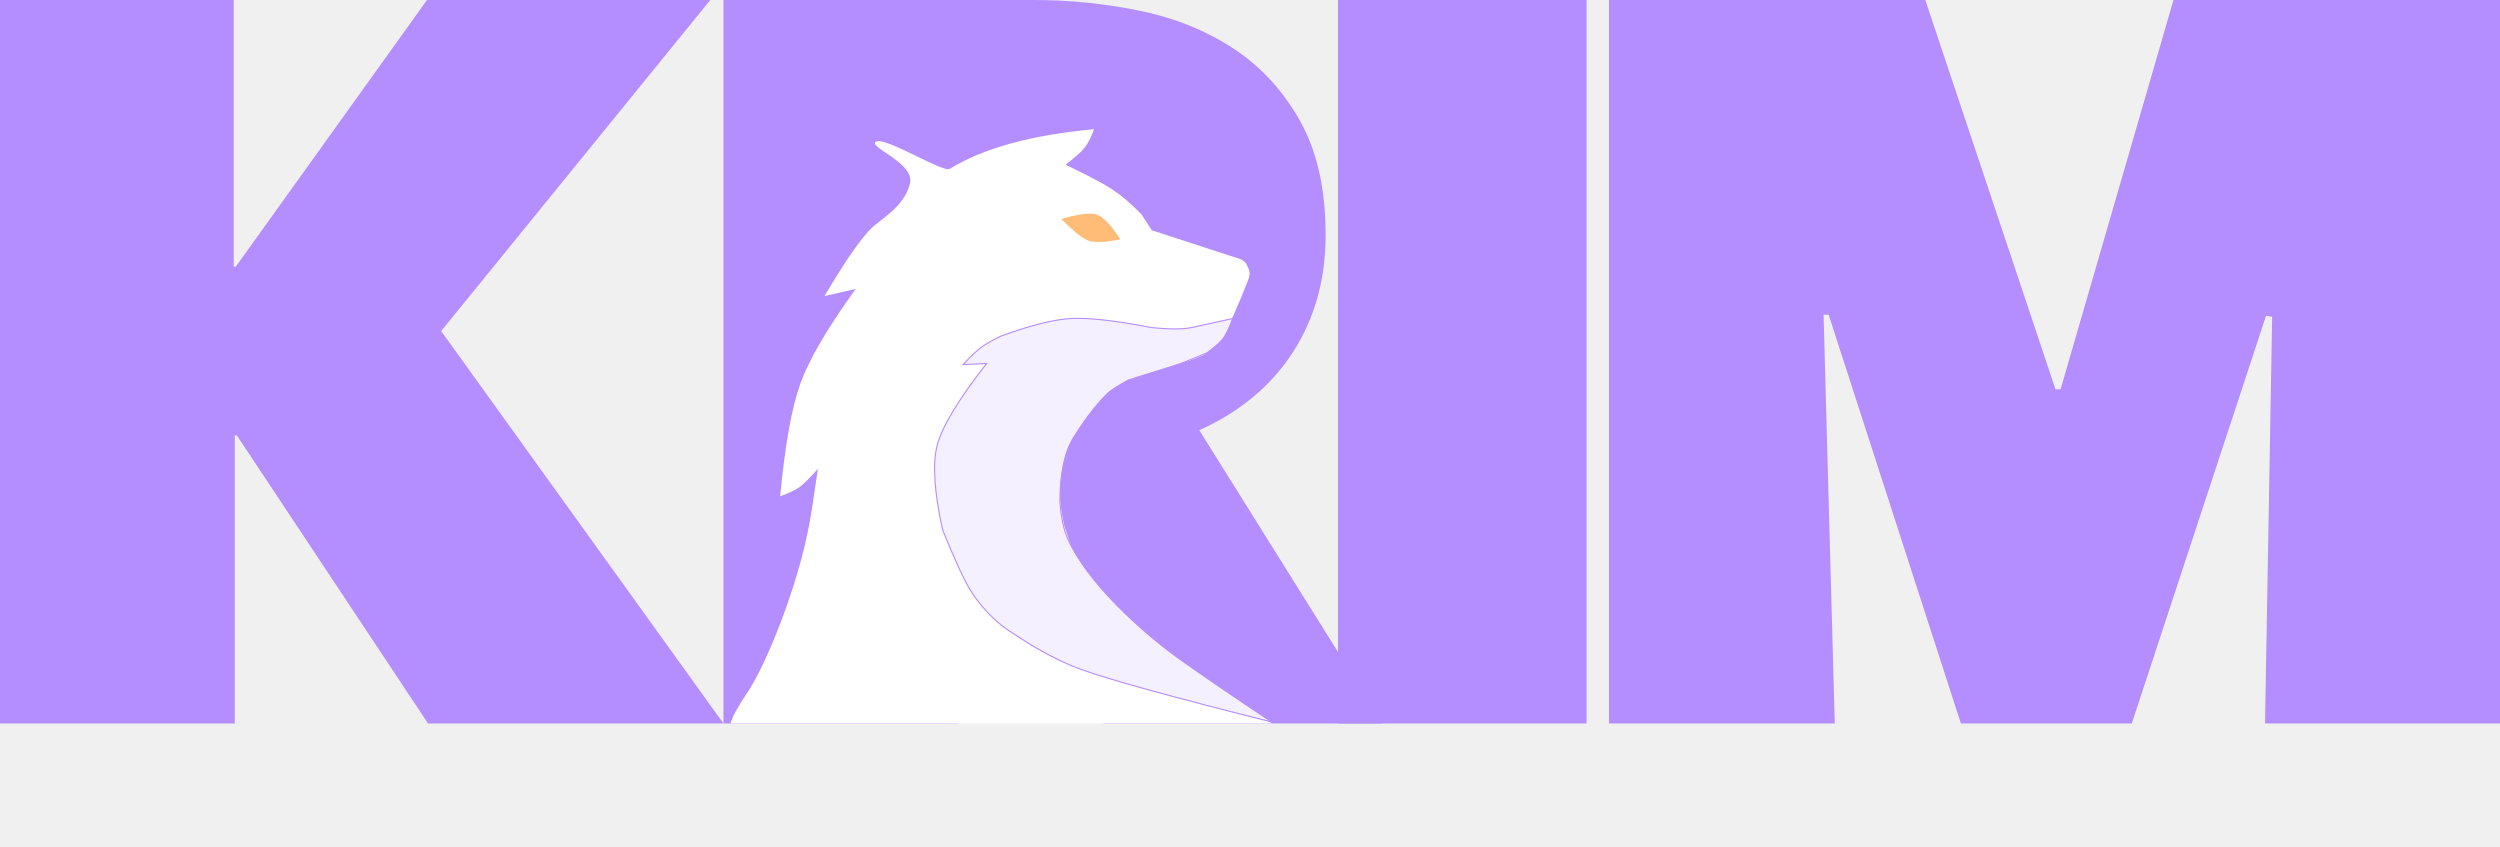
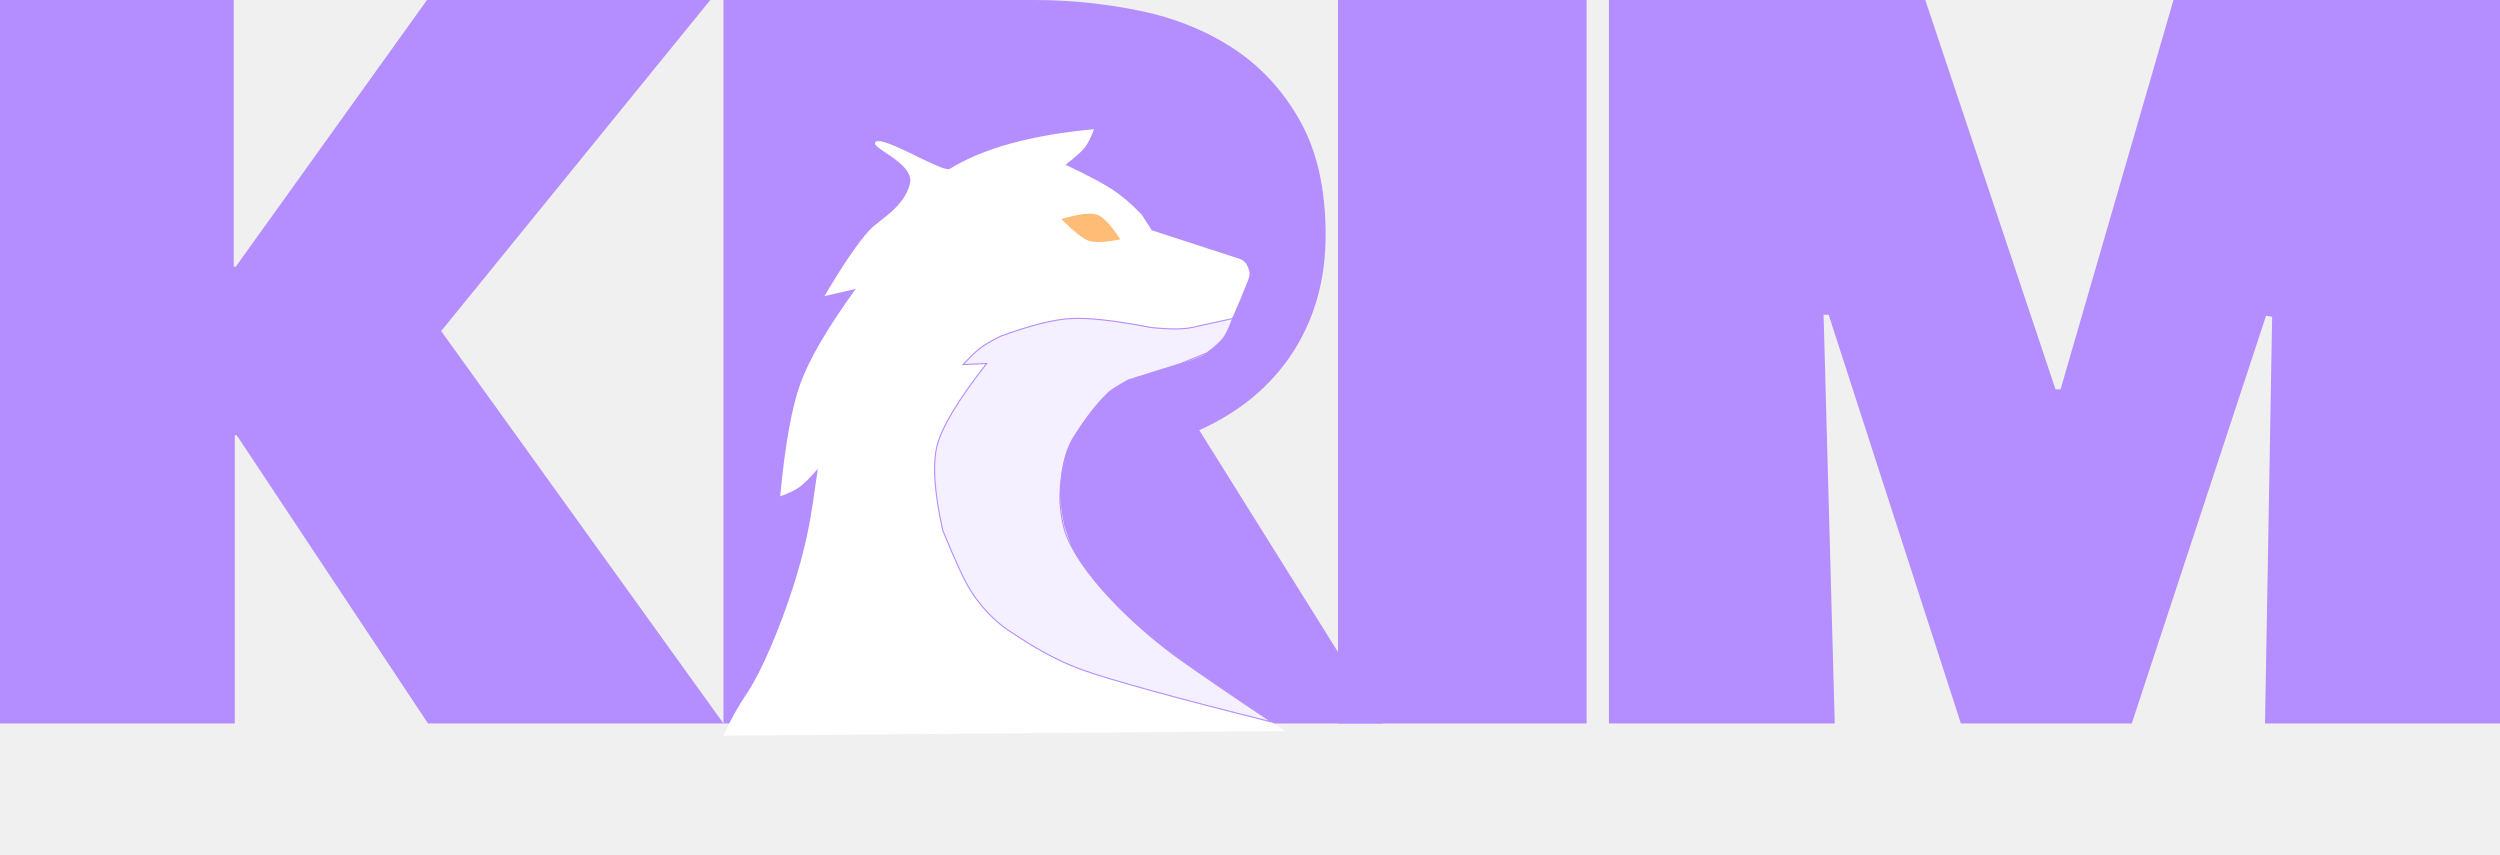
- <svg xmlns="http://www.w3.org/2000/svg" width="895px" height="303px" viewBox="0 0 895 303" version="1.1">
+ <svg xmlns="http://www.w3.org/2000/svg" width="895px" height="306px" viewBox="0 0 895 306" version="1.1">
  <g id="Page-1" stroke="none" stroke-width="1" fill="none" fill-rule="evenodd">
    <g id="variations" transform="translate(-272, -1397)">
      <g id="Group-2" transform="translate(272, 1397)">
        <polygon id="K" fill="#B48DFF" fill-rule="nonzero" points="84.039 259 84.039 155.839 84.764 155.839 153.227 259 259 259 157.936 118.525 254.291 0 152.864 0 84.401 95.479 83.677 95.479 83.677 0 0 0 0 259" />
        <path d="M342.895,259 L342.895,166.448 L345.448,166.448 L395.056,259 L495,259 L429.343,154.01 C443.934,147.425 455.12,138.097 462.901,126.025 C470.683,113.953 474.573,99.991 474.573,84.138 C474.573,67.798 471.534,54.202 465.454,43.35 C459.375,32.497 451.411,23.839 441.563,17.376 C431.714,10.914 420.528,6.402 408.005,3.841 C395.481,1.28 382.897,0 370.252,0 L259,0 L259,259 L342.895,259 Z M359.309,109.38 L342.165,109.38 L342.165,67.677 L362.957,67.677 C365.632,67.677 368.55,67.859 371.711,68.225 C374.872,68.591 377.79,69.445 380.465,70.786 C383.14,72.127 385.329,74.139 387.031,76.822 C388.733,79.505 389.584,83.163 389.584,87.797 C389.584,92.43 388.551,96.149 386.484,98.954 C384.417,101.759 381.863,103.954 378.824,105.539 C375.784,107.124 372.501,108.161 368.975,108.648 C365.449,109.136 362.227,109.38 359.309,109.38 L359.309,109.38 Z" id="R" fill="#B48DFF" fill-rule="nonzero" />
        <polygon id="I" fill="#B48DFF" fill-rule="nonzero" points="568 259 568 0 479 0 479 259" />
        <polygon id="M" fill="#B48DFF" fill-rule="nonzero" points="656.842 259 652.837 112.672 654.658 112.672 701.998 259 763.176 259 811.244 113.038 813.429 113.404 810.88 259 895 259 895 0 778.106 0 737.685 139.377 735.864 139.377 689.252 0 576 0 576 259" />
-         <g id="Group-6" transform="translate(350.6799, 162.7446) rotate(-13) translate(-350.6799, -162.7446) translate(241.6799, 44.74459)">
-           <path d="M0.492,191.736 C1.475,189.741 4.327,186.533 9.047,182.115 C15.484,176.088 25.663,162.021 33.208,149.313 C35.967,144.666 39.731,138.135 43.699,129.263 C45.351,125.568 47.931,119.125 51.44,109.933 C48.072,112.393 45.492,114.006 43.699,114.773 C41.906,115.54 39.374,116.113 36.102,116.493 C41.92,98.943 47.325,86.326 52.317,78.641 C57.31,70.955 66.254,61.484 79.15,50.227 L67.682,50.227 C76.728,40.68 83.713,34.226 88.639,30.866 C92.886,27.969 102.661,25.763 106.576,17.799 C109.944,10.948 94.697,1.742 98.059,0.506 C101.48,-0.752 118.982,16.826 121.584,15.942 C134.89,11.422 152.746,10.679 175.152,13.715 C173.396,16.39 171.795,18.296 170.351,19.433 C168.907,20.57 166.233,22.03 162.328,23.811 C169.06,29.133 173.816,33.239 176.596,36.131 C179.375,39.023 182.116,42.717 184.819,47.211 L187.143,53.629 L215.84,70.881 L216.42,71.411 C216.977,72.09 217.291,72.56 217.362,72.819 C217.772,74.314 217.935,75.432 217.853,76.173 C217.749,77.107 217.163,78.274 216.094,79.674 C210.801,87.392 206.843,92.61 204.22,95.327 C201.597,98.044 198.598,100.034 195.221,101.297 C191.933,101.97 187.972,102.413 183.337,102.627 C179.79,102.791 175.457,102.857 168.011,103.946 C167.128,104.075 165.55,103.587 163.769,103.946 C162.911,104.119 161.471,104.683 159.451,105.638 C150.367,111.896 143.719,117.95 139.507,123.799 C135.295,129.648 133.057,138.152 132.794,149.313 C133.815,162.358 136.053,171.465 139.507,176.636 C140.354,177.903 144.03,185.937 153.561,196.211 C156.775,199.676 168.725,212.723 189.411,235.352 L0.492,191.736 Z" id="Path-4" fill="#FFFFFF" />
-           <path d="M156.463,42.391 C163.043,42.052 167.325,42.508 169.309,43.759 C171.293,45.01 173.344,48.518 175.463,54.282 C169.888,54.071 166.167,53.377 164.302,52.2 C162.437,51.024 159.824,47.754 156.463,42.391 Z" id="Path-5" fill="#FFBC77" />
-           <path d="M208.261,90.921 C201.902,90.823 197.039,90.774 193.674,90.774 C190.309,90.774 185.427,89.672 179.028,87.468 C167.032,82.137 157.968,78.946 151.836,77.895 C145.704,76.843 137.107,77.006 126.045,78.382 C122.527,79.189 119.854,79.999 118.026,80.811 C116.198,81.623 113.696,83.111 110.52,85.277 L118.801,86.797 C106.135,97.041 98.205,105.2 95.011,111.273 C91.817,117.345 90.168,127.399 90.064,141.435 C91.949,153.156 93.598,160.993 95.011,164.946 C98.229,173.953 102.994,179.745 105.689,182.445 C108.481,185.241 116.258,194.136 127.554,201.39 C136.686,207.255 157.291,218.391 189.371,234.799 C178.51,223.297 169.618,213.649 162.693,205.854 C151.239,192.961 136.051,171.043 132.941,154.21 C132.292,150.7 132.401,146.232 133.266,140.805 C135.584,130.904 138.949,123.77 143.36,119.406 C146.887,115.916 152.643,110.497 158.93,106.778 C159.981,106.157 162.629,105.216 166.875,103.957 L186.568,102.442 L196.585,100.819 C200.337,99.191 202.84,97.719 204.095,96.402 C205.35,95.084 206.739,93.258 208.261,90.921 Z" id="Path-6" stroke="#B48DFF" stroke-width="0.4" fill="#F5F0FF" />
+         <g id="Group-6" transform="translate(349.5558, 164.5436) rotate(-13) translate(-349.5558, -164.5436) translate(239.0558, 45.04357)">
+           <path d="M0.035,195.42 C3.323,190.969 7.327,186.533 12.047,182.115 C18.484,176.088 28.663,162.021 36.208,149.313 C38.967,144.666 42.731,138.135 46.699,129.263 C48.351,125.568 50.931,119.125 54.44,109.933 C51.072,112.393 48.492,114.006 46.699,114.773 C44.906,115.54 42.374,116.113 39.102,116.493 C44.92,98.943 50.325,86.326 55.317,78.641 C60.31,70.955 69.254,61.484 82.15,50.227 L70.682,50.227 C79.728,40.68 86.713,34.226 91.639,30.866 C95.886,27.969 105.661,25.763 109.576,17.799 C112.944,10.948 97.697,1.742 101.059,0.506 C104.48,-0.752 121.982,16.826 124.584,15.942 C137.89,11.422 155.746,10.679 178.152,13.715 C176.396,16.39 174.795,18.296 173.351,19.433 C171.907,20.57 169.233,22.03 165.328,23.811 C172.06,29.133 176.816,33.239 179.596,36.131 C182.375,39.023 185.116,42.717 187.819,47.211 L190.143,53.629 L218.84,70.881 L219.42,71.411 C219.977,72.09 220.291,72.56 220.362,72.819 C220.772,74.314 220.935,75.432 220.853,76.173 C220.749,77.107 220.163,78.274 219.094,79.674 C213.801,87.392 209.843,92.61 207.22,95.327 C204.597,98.044 201.598,100.034 198.221,101.297 C194.933,101.97 190.972,102.413 186.337,102.627 C182.79,102.791 178.457,102.857 171.011,103.946 C170.128,104.075 168.55,103.587 166.769,103.946 C165.911,104.119 164.471,104.683 162.451,105.638 C153.367,111.896 146.719,117.95 142.507,123.799 C138.295,129.648 136.057,138.152 135.794,149.313 C136.815,162.358 139.053,171.465 142.507,176.636 C143.354,177.903 147.03,185.937 156.561,196.211 C159.775,199.676 172.986,213.939 196.196,239 L0.035,195.42 Z" id="Path-4" fill="#FFFFFF" />
+           <path d="M159.463,42.391 C166.043,42.052 170.325,42.508 172.309,43.759 C174.293,45.01 176.344,48.518 178.463,54.282 C172.888,54.071 169.167,53.377 167.302,52.2 C165.437,51.024 162.824,47.754 159.463,42.391 Z" id="Path-5" fill="#FFBC77" />
+           <path d="M211.261,90.921 C204.902,90.823 200.039,90.774 196.674,90.774 C193.309,90.774 188.427,89.672 182.028,87.468 C170.032,82.137 160.968,78.946 154.836,77.895 C148.704,76.843 140.107,77.006 129.045,78.382 C125.527,79.189 122.854,79.999 121.026,80.811 C119.198,81.623 116.696,83.111 113.52,85.277 L121.801,86.797 C109.135,97.041 101.205,105.2 98.011,111.273 C94.817,117.345 93.168,127.399 93.064,141.435 C94.949,153.156 96.598,160.993 98.011,164.946 C101.229,173.953 105.994,179.745 108.689,182.445 C111.481,185.241 119.258,194.136 130.554,201.39 C139.686,207.255 160.291,218.391 192.371,234.799 C181.51,223.297 172.618,213.649 165.693,205.854 C154.239,192.961 139.051,171.043 135.941,154.21 C135.292,150.7 135.401,146.232 136.266,140.805 C138.584,130.904 141.949,123.77 146.36,119.406 C149.887,115.916 155.643,110.497 161.93,106.778 C162.981,106.157 165.629,105.216 169.875,103.957 L189.568,102.442 L199.585,100.819 C203.337,99.191 205.84,97.719 207.095,96.402 C208.35,95.084 209.739,93.258 211.261,90.921 Z" id="Path-6" stroke="#B48DFF" stroke-width="0.4" fill="#F5F0FF" />
        </g>
      </g>
    </g>
  </g>
</svg>
